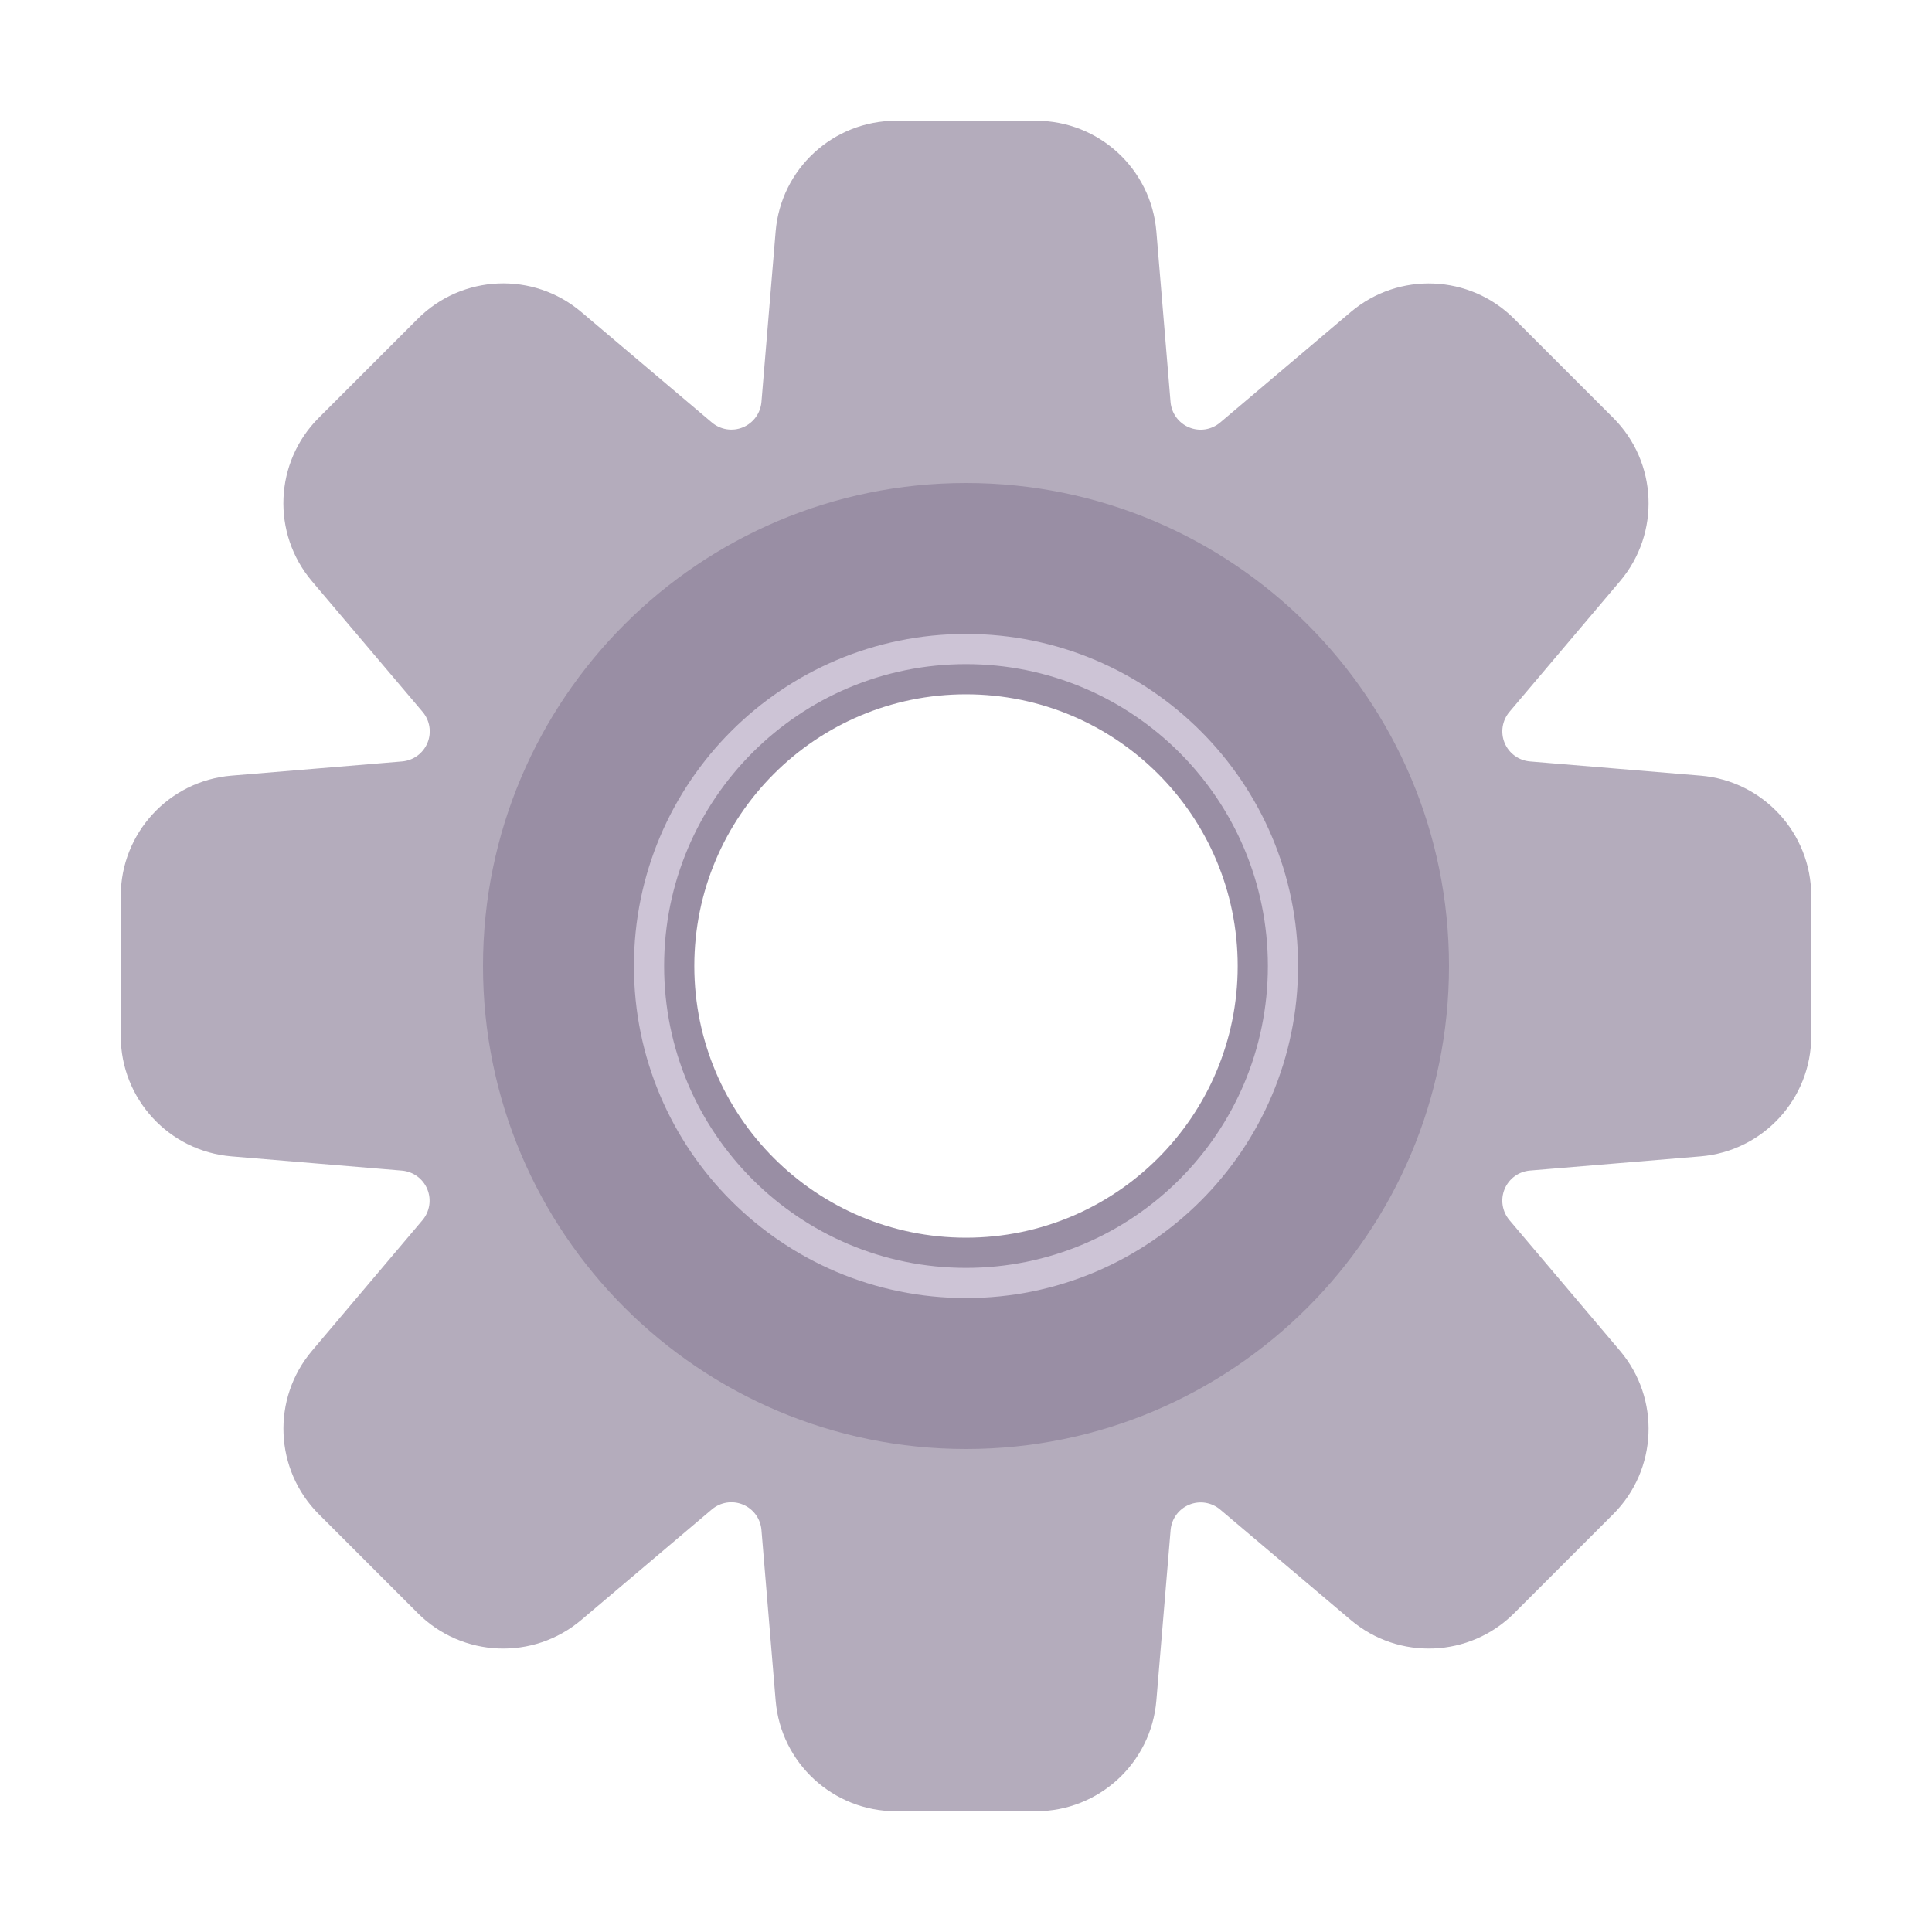
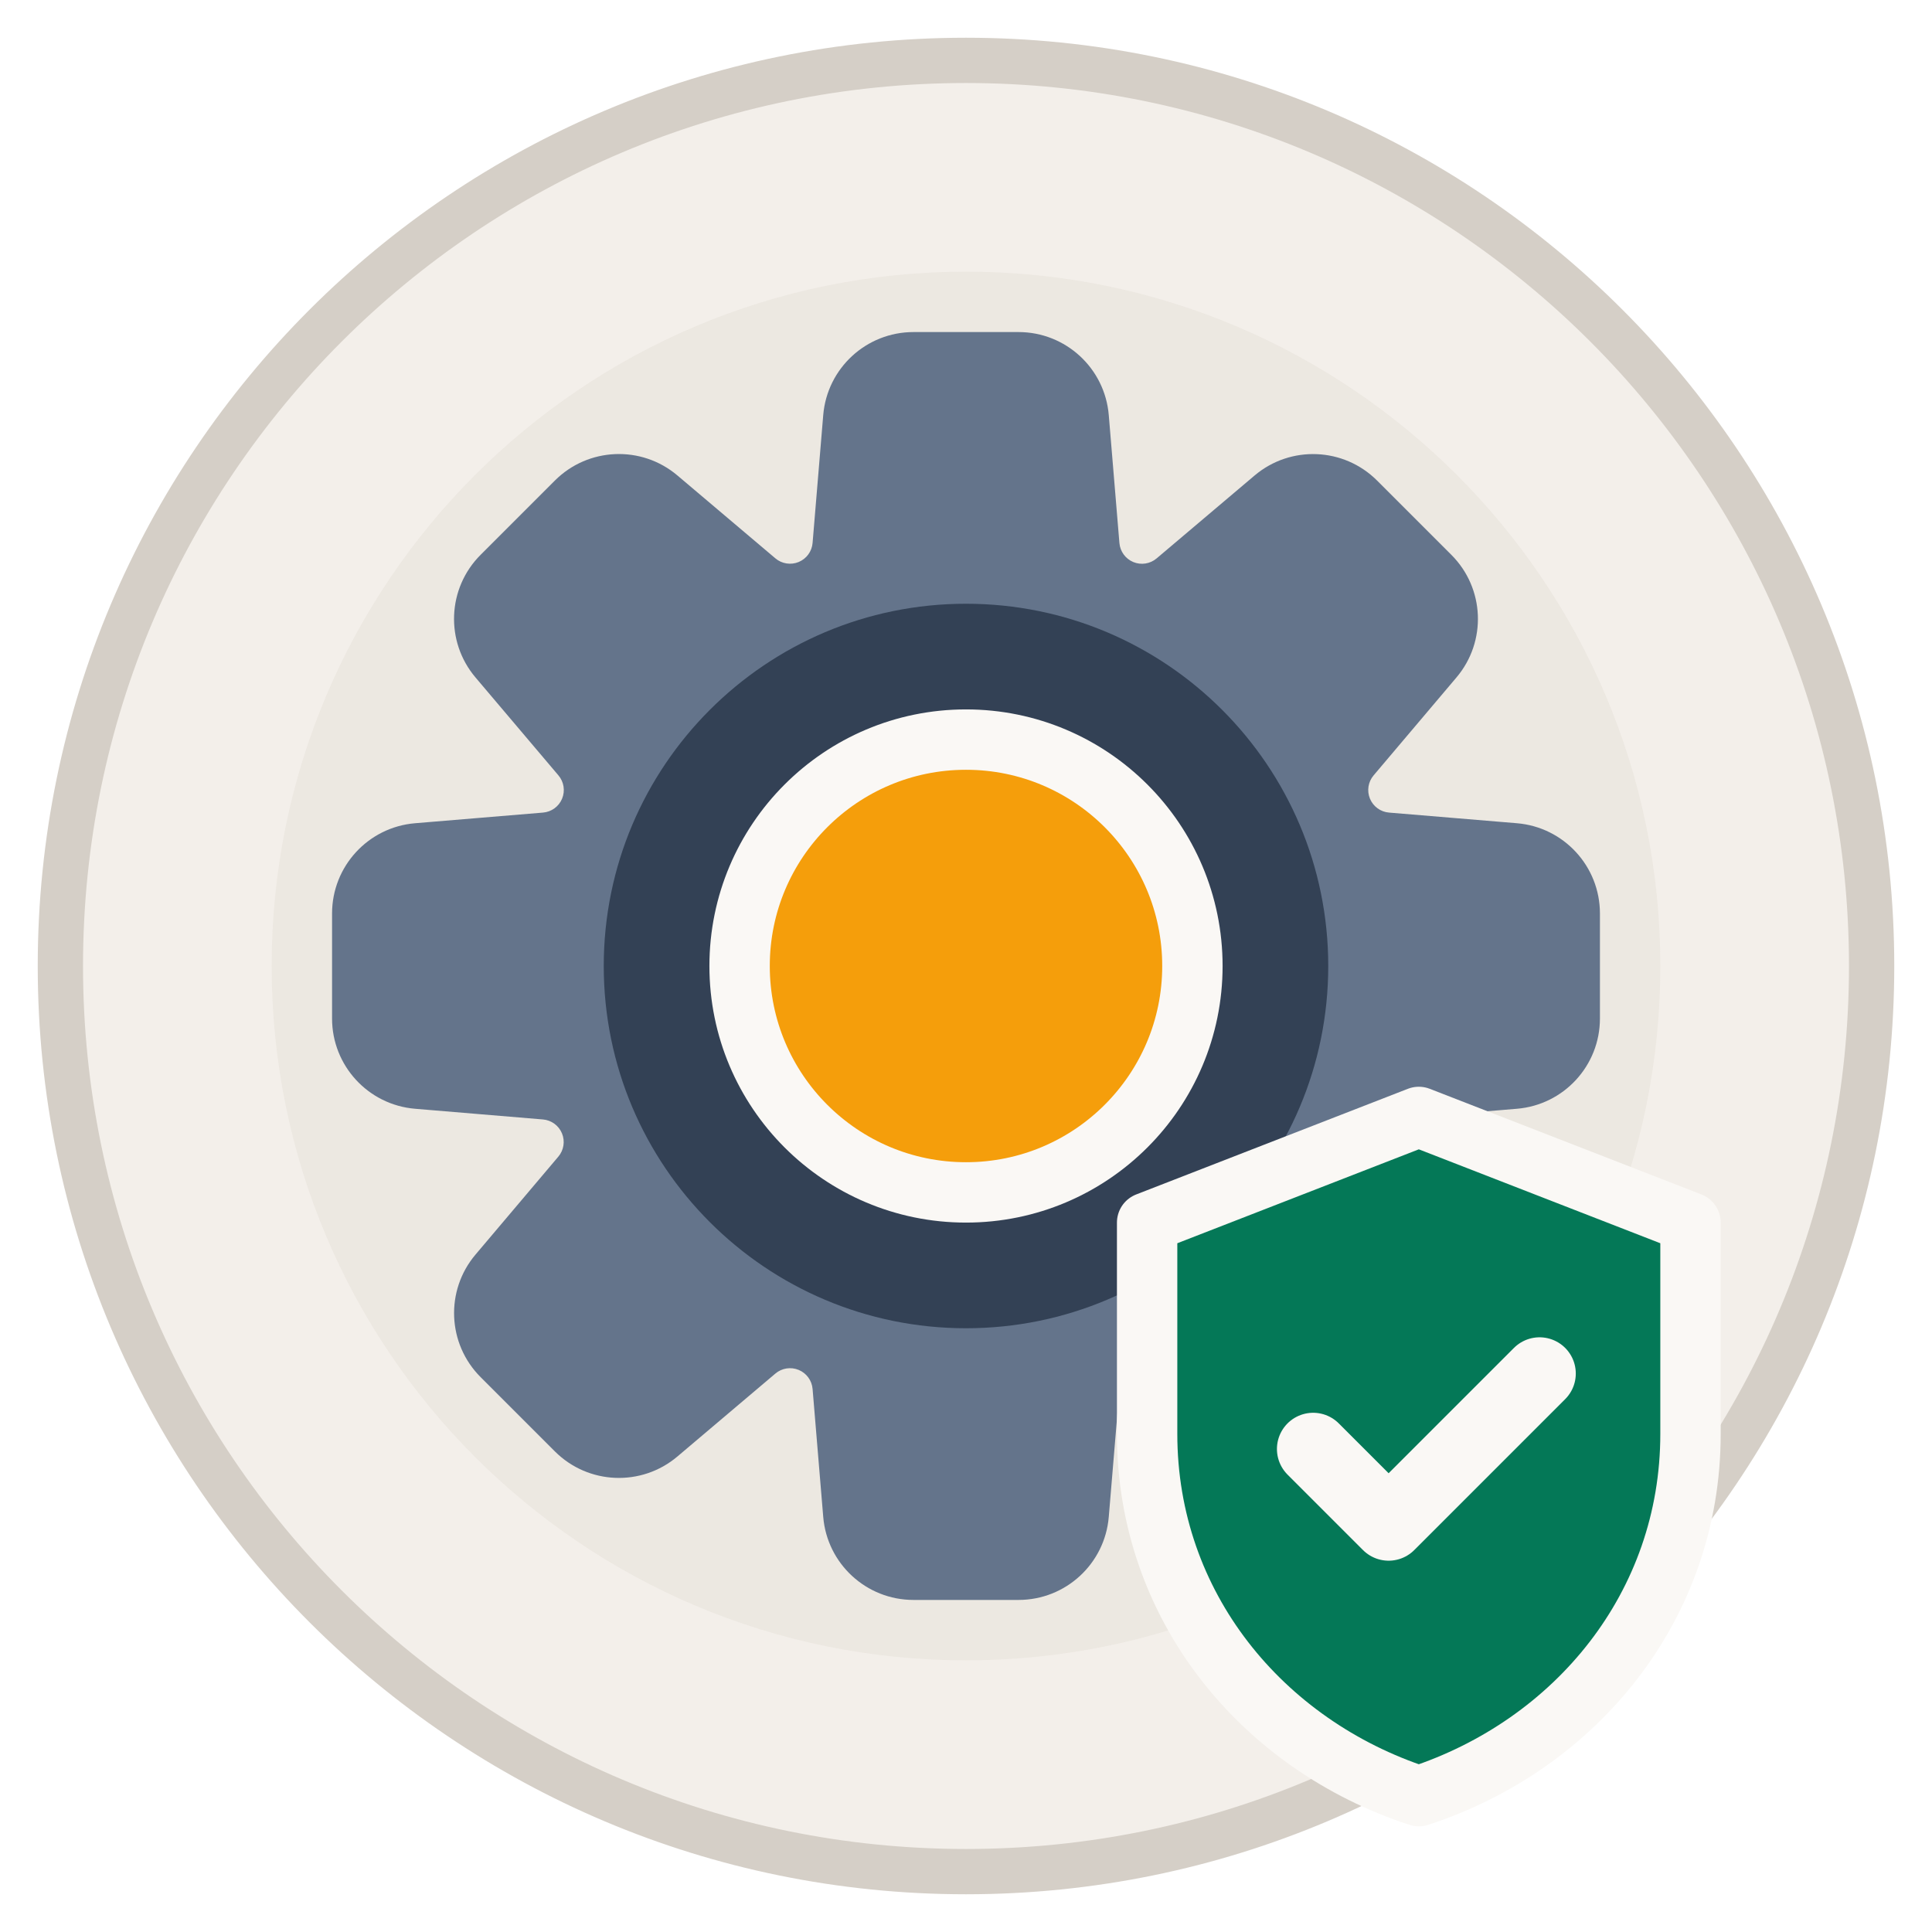
- <svg xmlns="http://www.w3.org/2000/svg" viewBox="0 0 32 32" width="128" height="128">
-   <g fill="none">
-     <path fill="#b4acbc" d="M12.847 3.834A2 2 0 0 1 14.84 2h2.32a2 2 0 0 1 1.993 1.834l.235 2.825a.5.5 0 0 0 .821.34l2.164-1.831a2 2 0 0 1 2.706.112l1.64 1.64a2 2 0 0 1 .113 2.707l-1.83 2.163a.5.5 0 0 0 .34.822l2.824.235A2 2 0 0 1 30 14.84v2.32a2 2 0 0 1-1.834 1.993l-2.825.235a.5.5 0 0 0-.34.821l1.831 2.164a2 2 0 0 1-.112 2.706l-1.64 1.64a2 2 0 0 1-2.707.113l-2.164-1.83a.5.5 0 0 0-.82.34l-.236 2.824A2 2 0 0 1 17.16 30h-2.32a2 2 0 0 1-1.993-1.834l-.235-2.825a.5.5 0 0 0-.822-.34l-2.163 1.831a2 2 0 0 1-2.706-.112l-1.64-1.64a2 2 0 0 1-.113-2.707l1.83-2.164a.5.5 0 0 0-.34-.82l-2.824-.236A2 2 0 0 1 2 17.16v-2.32a2 2 0 0 1 1.834-1.993l2.825-.235a.5.5 0 0 0 .34-.822L5.168 9.628A2 2 0 0 1 5.28 6.92l1.64-1.64a2 2 0 0 1 2.707-.113l2.163 1.83a.5.5 0 0 0 .822-.34zM21 16a5 5 0 1 0-10 0a5 5 0 0 0 10 0" />
-     <path fill="#998ea4" d="M24 16a8 8 0 1 1-16 0a8 8 0 0 1 16 0m-3.5 0a4.5 4.5 0 1 0-9 0a4.5 4.5 0 0 0 9 0" />
-     <path fill="#cdc4d6" d="M10.5 16a5.5 5.5 0 1 1 11 0a5.5 5.5 0 0 1-11 0M21 16a5 5 0 1 0-10 0a5 5 0 0 0 10 0" />
+ <svg xmlns="http://www.w3.org/2000/svg" viewBox="0 0 64 64" width="128" height="128" fill="none">
+   <circle cx="32" cy="32" r="30" fill="#F3EFEA" stroke="#D5CFC7" stroke-width="1.5" />
+   <circle cx="32" cy="32" r="23" fill="#E7E2DA" opacity="0.6" />
+   <g transform="translate(8 8) scale(1.5)">
+     <g fill="none">
+       <path fill="#64748B" d="M12.847 3.834A2 2 0 0 1 14.84 2h2.32a2 2 0 0 1 1.993 1.834l.235 2.825a.5.5 0 0 0 .821.34l2.164-1.831a2 2 0 0 1 2.706.112l1.64 1.64a2 2 0 0 1 .113 2.707l-1.83 2.163a.5.5 0 0 0 .34.822l2.824.235A2 2 0 0 1 30 14.84v2.32a2 2 0 0 1-1.834 1.993l-2.825.235a.5.5 0 0 0-.34.821l1.831 2.164a2 2 0 0 1-.112 2.706l-1.64 1.64a2 2 0 0 1-2.707.113l-2.164-1.83a.5.5 0 0 0-.82.34l-.236 2.824A2 2 0 0 1 17.16 30h-2.32a2 2 0 0 1-1.993-1.834l-.235-2.825a.5.5 0 0 0-.822-.34l-2.163 1.831a2 2 0 0 1-2.706-.112l-1.64-1.64a2 2 0 0 1-.113-2.707l1.83-2.164a.5.5 0 0 0-.34-.82l-2.824-.236A2 2 0 0 1 2 17.16v-2.32a2 2 0 0 1 1.834-1.993l2.825-.235a.5.5 0 0 0 .34-.822L5.168 9.628A2 2 0 0 1 5.28 6.92l1.64-1.64a2 2 0 0 1 2.707-.113l2.163 1.83a.5.5 0 0 0 .822-.34zM21 16a5 5 0 1 0-10 0a5 5 0 0 0 10 0" />
+       <path fill="#334155" d="M24 16a8 8 0 1 1-16 0a8 8 0 0 1 16 0m-3.5 0a4.5 4.5 0 1 0-9 0a4.5 4.5 0 0 0 9 0" />
+       <path fill="#E7E2DA" d="M10.5 16a5.5 5.5 0 1 1 11 0a5.5 5.5 0 0 1-11 0M21 16a5 5 0 1 0-10 0a5 5 0 0 0 10 0" />
+     </g>
+   </g>
+   <circle cx="32" cy="32" r="7.5" fill="#F59E0B" stroke="#FAF8F5" stroke-width="2" />
+   <g transform="translate(36 35)">
+     <path d="M11 2 L20 5.5 V12.5 C20 18.2 16.2 22.8 11 24.5 C5.8 22.8 2 18.2 2 12.5 V5.5 L11 2 Z" fill="#047857" stroke="#FAF8F5" stroke-width="2" stroke-linejoin="round" />
+     <path d="M7.5 13 L10 15.5 L15 10.5" stroke="#FAF8F5" stroke-width="2.4" stroke-linecap="round" stroke-linejoin="round" />
  </g>
</svg>
